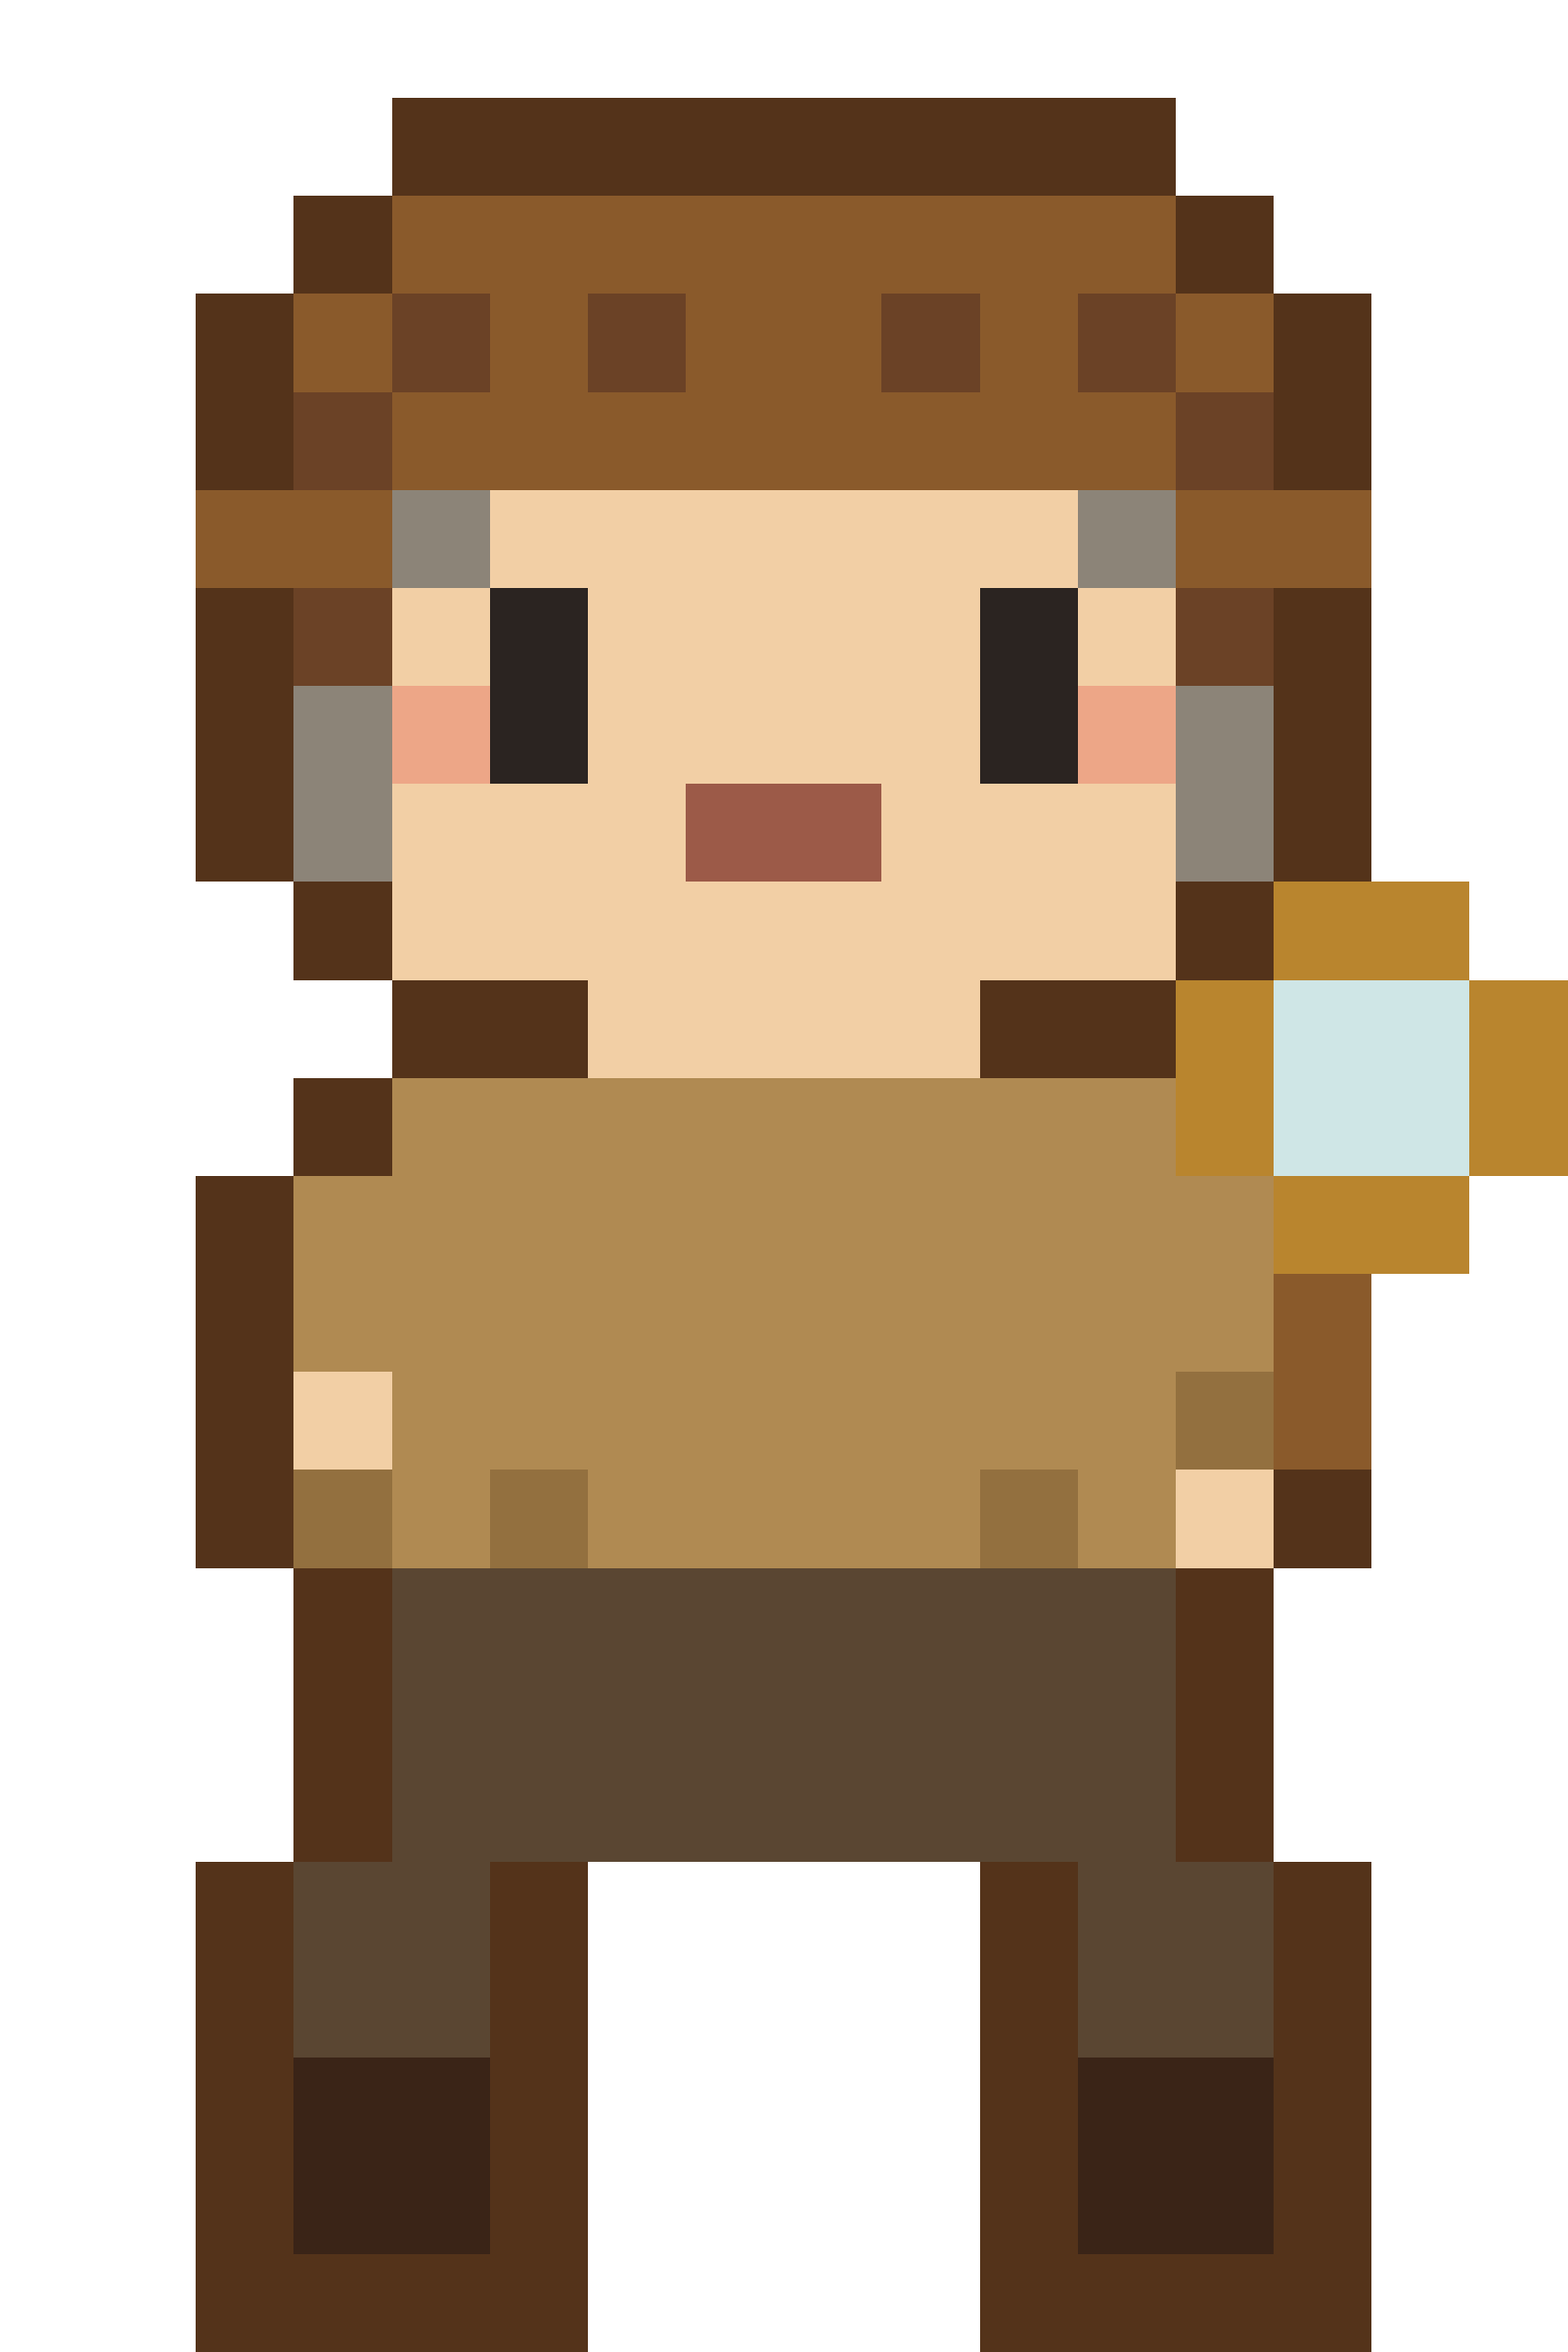
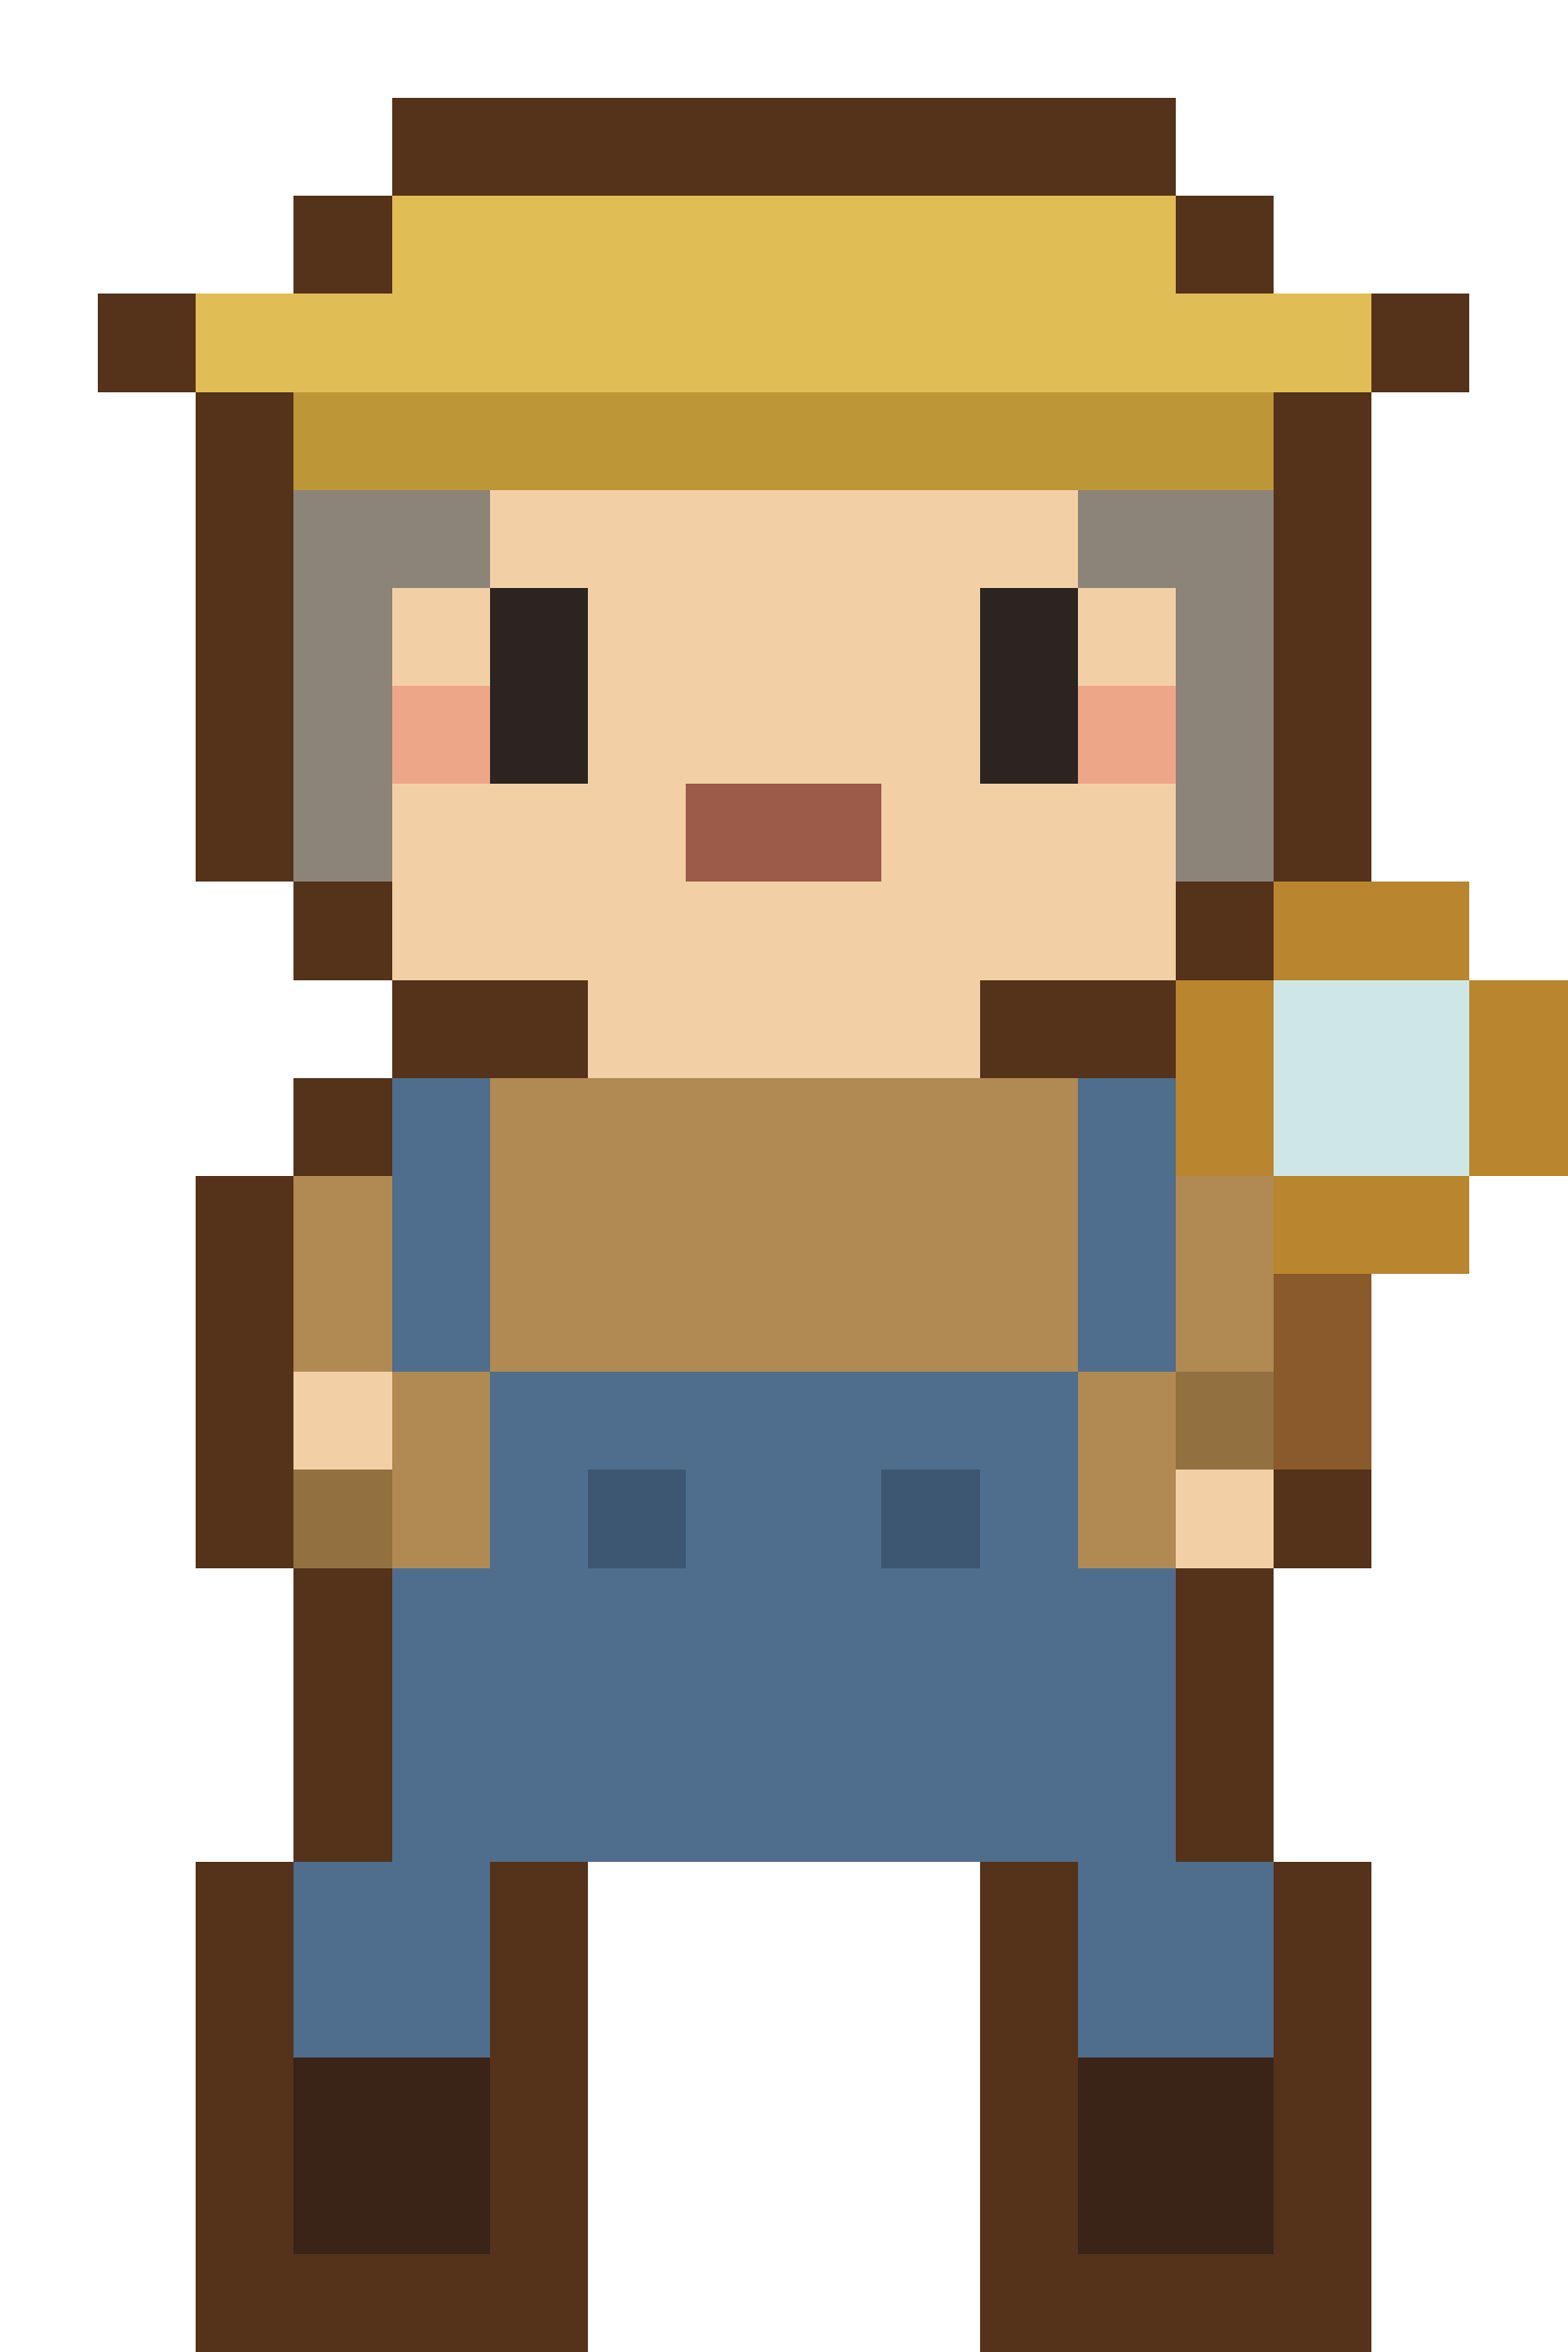
<svg xmlns="http://www.w3.org/2000/svg" viewBox="0 0 16 24" width="16" height="24" shape-rendering="crispEdges" aria-hidden="true" focusable="false">
  <rect x="4" y="1" width="1" height="1" fill="#54331a" />
  <rect x="5" y="1" width="1" height="1" fill="#54331a" />
  <rect x="6" y="1" width="1" height="1" fill="#54331a" />
  <rect x="7" y="1" width="1" height="1" fill="#54331a" />
  <rect x="8" y="1" width="1" height="1" fill="#54331a" />
  <rect x="9" y="1" width="1" height="1" fill="#54331a" />
  <rect x="10" y="1" width="1" height="1" fill="#54331a" />
  <rect x="11" y="1" width="1" height="1" fill="#54331a" />
  <rect x="3" y="2" width="1" height="1" fill="#54331a" />
-   <rect x="4" y="2" width="1" height="1" fill="#8a5a2b" />
-   <rect x="5" y="2" width="1" height="1" fill="#8a5a2b" />
-   <rect x="6" y="2" width="1" height="1" fill="#8a5a2b" />
-   <rect x="7" y="2" width="1" height="1" fill="#8a5a2b" />
-   <rect x="8" y="2" width="1" height="1" fill="#8a5a2b" />
-   <rect x="9" y="2" width="1" height="1" fill="#8a5a2b" />
-   <rect x="10" y="2" width="1" height="1" fill="#8a5a2b" />
-   <rect x="11" y="2" width="1" height="1" fill="#8a5a2b" />
+   <rect x="4" y="2" width="1" height="1" fill="#e0bd55" />
+   <rect x="5" y="2" width="1" height="1" fill="#e0bd55" />
+   <rect x="6" y="2" width="1" height="1" fill="#e0bd55" />
+   <rect x="7" y="2" width="1" height="1" fill="#e0bd55" />
+   <rect x="8" y="2" width="1" height="1" fill="#e0bd55" />
+   <rect x="9" y="2" width="1" height="1" fill="#e0bd55" />
+   <rect x="10" y="2" width="1" height="1" fill="#e0bd55" />
+   <rect x="11" y="2" width="1" height="1" fill="#e0bd55" />
  <rect x="12" y="2" width="1" height="1" fill="#54331a" />
-   <rect x="2" y="3" width="1" height="1" fill="#54331a" />
-   <rect x="3" y="3" width="1" height="1" fill="#8a5a2b" />
-   <rect x="4" y="3" width="1" height="1" fill="#6b4226" />
-   <rect x="5" y="3" width="1" height="1" fill="#8a5a2b" />
-   <rect x="6" y="3" width="1" height="1" fill="#6b4226" />
-   <rect x="7" y="3" width="1" height="1" fill="#8a5a2b" />
-   <rect x="8" y="3" width="1" height="1" fill="#8a5a2b" />
-   <rect x="9" y="3" width="1" height="1" fill="#6b4226" />
-   <rect x="10" y="3" width="1" height="1" fill="#8a5a2b" />
-   <rect x="11" y="3" width="1" height="1" fill="#6b4226" />
-   <rect x="12" y="3" width="1" height="1" fill="#8a5a2b" />
-   <rect x="13" y="3" width="1" height="1" fill="#54331a" />
+   <rect x="1" y="3" width="1" height="1" fill="#54331a" />
+   <rect x="2" y="3" width="1" height="1" fill="#e0bd55" />
+   <rect x="3" y="3" width="1" height="1" fill="#e0bd55" />
+   <rect x="4" y="3" width="1" height="1" fill="#e0bd55" />
+   <rect x="5" y="3" width="1" height="1" fill="#e0bd55" />
+   <rect x="6" y="3" width="1" height="1" fill="#e0bd55" />
+   <rect x="7" y="3" width="1" height="1" fill="#e0bd55" />
+   <rect x="8" y="3" width="1" height="1" fill="#e0bd55" />
+   <rect x="9" y="3" width="1" height="1" fill="#e0bd55" />
+   <rect x="10" y="3" width="1" height="1" fill="#e0bd55" />
+   <rect x="11" y="3" width="1" height="1" fill="#e0bd55" />
+   <rect x="12" y="3" width="1" height="1" fill="#e0bd55" />
+   <rect x="13" y="3" width="1" height="1" fill="#e0bd55" />
+   <rect x="14" y="3" width="1" height="1" fill="#54331a" />
  <rect x="2" y="4" width="1" height="1" fill="#54331a" />
-   <rect x="3" y="4" width="1" height="1" fill="#6b4226" />
-   <rect x="4" y="4" width="1" height="1" fill="#8a5a2b" />
-   <rect x="5" y="4" width="1" height="1" fill="#8a5a2b" />
-   <rect x="6" y="4" width="1" height="1" fill="#8a5a2b" />
-   <rect x="7" y="4" width="1" height="1" fill="#8a5a2b" />
-   <rect x="8" y="4" width="1" height="1" fill="#8a5a2b" />
-   <rect x="9" y="4" width="1" height="1" fill="#8a5a2b" />
-   <rect x="10" y="4" width="1" height="1" fill="#8a5a2b" />
-   <rect x="11" y="4" width="1" height="1" fill="#8a5a2b" />
-   <rect x="12" y="4" width="1" height="1" fill="#6b4226" />
+   <rect x="3" y="4" width="1" height="1" fill="#bd9638" />
+   <rect x="4" y="4" width="1" height="1" fill="#bd9638" />
+   <rect x="5" y="4" width="1" height="1" fill="#bd9638" />
+   <rect x="6" y="4" width="1" height="1" fill="#bd9638" />
+   <rect x="7" y="4" width="1" height="1" fill="#bd9638" />
+   <rect x="8" y="4" width="1" height="1" fill="#bd9638" />
+   <rect x="9" y="4" width="1" height="1" fill="#bd9638" />
+   <rect x="10" y="4" width="1" height="1" fill="#bd9638" />
+   <rect x="11" y="4" width="1" height="1" fill="#bd9638" />
+   <rect x="12" y="4" width="1" height="1" fill="#bd9638" />
  <rect x="13" y="4" width="1" height="1" fill="#54331a" />
-   <rect x="2" y="5" width="1" height="1" fill="#8a5a2b" />
-   <rect x="3" y="5" width="1" height="1" fill="#8a5a2b" />
+   <rect x="2" y="5" width="1" height="1" fill="#54331a" />
+   <rect x="3" y="5" width="1" height="1" fill="#8c8478" />
  <rect x="4" y="5" width="1" height="1" fill="#8c8478" />
  <rect x="5" y="5" width="1" height="1" fill="#f2cfa5" />
  <rect x="6" y="5" width="1" height="1" fill="#f2cfa5" />
  <rect x="7" y="5" width="1" height="1" fill="#f2cfa5" />
  <rect x="8" y="5" width="1" height="1" fill="#f2cfa5" />
  <rect x="9" y="5" width="1" height="1" fill="#f2cfa5" />
  <rect x="10" y="5" width="1" height="1" fill="#f2cfa5" />
  <rect x="11" y="5" width="1" height="1" fill="#8c8478" />
-   <rect x="12" y="5" width="1" height="1" fill="#8a5a2b" />
-   <rect x="13" y="5" width="1" height="1" fill="#8a5a2b" />
+   <rect x="12" y="5" width="1" height="1" fill="#8c8478" />
+   <rect x="13" y="5" width="1" height="1" fill="#54331a" />
  <rect x="2" y="6" width="1" height="1" fill="#54331a" />
-   <rect x="3" y="6" width="1" height="1" fill="#6b4226" />
+   <rect x="3" y="6" width="1" height="1" fill="#8c8478" />
  <rect x="4" y="6" width="1" height="1" fill="#f2cfa5" />
  <rect x="5" y="6" width="1" height="1" fill="#2b2421" />
  <rect x="6" y="6" width="1" height="1" fill="#f2cfa5" />
  <rect x="7" y="6" width="1" height="1" fill="#f2cfa5" />
  <rect x="8" y="6" width="1" height="1" fill="#f2cfa5" />
  <rect x="9" y="6" width="1" height="1" fill="#f2cfa5" />
  <rect x="10" y="6" width="1" height="1" fill="#2b2421" />
  <rect x="11" y="6" width="1" height="1" fill="#f2cfa5" />
-   <rect x="12" y="6" width="1" height="1" fill="#6b4226" />
+   <rect x="12" y="6" width="1" height="1" fill="#8c8478" />
  <rect x="13" y="6" width="1" height="1" fill="#54331a" />
  <rect x="2" y="7" width="1" height="1" fill="#54331a" />
  <rect x="3" y="7" width="1" height="1" fill="#8c8478" />
  <rect x="4" y="7" width="1" height="1" fill="#eda687" />
  <rect x="5" y="7" width="1" height="1" fill="#2b2421" />
  <rect x="6" y="7" width="1" height="1" fill="#f2cfa5" />
  <rect x="7" y="7" width="1" height="1" fill="#f2cfa5" />
  <rect x="8" y="7" width="1" height="1" fill="#f2cfa5" />
  <rect x="9" y="7" width="1" height="1" fill="#f2cfa5" />
  <rect x="10" y="7" width="1" height="1" fill="#2b2421" />
  <rect x="11" y="7" width="1" height="1" fill="#eda687" />
  <rect x="12" y="7" width="1" height="1" fill="#8c8478" />
  <rect x="13" y="7" width="1" height="1" fill="#54331a" />
  <rect x="2" y="8" width="1" height="1" fill="#54331a" />
  <rect x="3" y="8" width="1" height="1" fill="#8c8478" />
  <rect x="4" y="8" width="1" height="1" fill="#f2cfa5" />
  <rect x="5" y="8" width="1" height="1" fill="#f2cfa5" />
  <rect x="6" y="8" width="1" height="1" fill="#f2cfa5" />
  <rect x="7" y="8" width="1" height="1" fill="#9c5a48" />
  <rect x="8" y="8" width="1" height="1" fill="#9c5a48" />
  <rect x="9" y="8" width="1" height="1" fill="#f2cfa5" />
  <rect x="10" y="8" width="1" height="1" fill="#f2cfa5" />
  <rect x="11" y="8" width="1" height="1" fill="#f2cfa5" />
  <rect x="12" y="8" width="1" height="1" fill="#8c8478" />
  <rect x="13" y="8" width="1" height="1" fill="#54331a" />
  <rect x="3" y="9" width="1" height="1" fill="#54331a" />
  <rect x="4" y="9" width="1" height="1" fill="#f2cfa5" />
  <rect x="5" y="9" width="1" height="1" fill="#f2cfa5" />
  <rect x="6" y="9" width="1" height="1" fill="#f2cfa5" />
  <rect x="7" y="9" width="1" height="1" fill="#f2cfa5" />
  <rect x="8" y="9" width="1" height="1" fill="#f2cfa5" />
  <rect x="9" y="9" width="1" height="1" fill="#f2cfa5" />
  <rect x="10" y="9" width="1" height="1" fill="#f2cfa5" />
  <rect x="11" y="9" width="1" height="1" fill="#f2cfa5" />
  <rect x="12" y="9" width="1" height="1" fill="#54331a" />
  <rect x="13" y="9" width="1" height="1" fill="#b9852e" />
  <rect x="14" y="9" width="1" height="1" fill="#b9852e" />
  <rect x="4" y="10" width="1" height="1" fill="#54331a" />
  <rect x="5" y="10" width="1" height="1" fill="#54331a" />
  <rect x="6" y="10" width="1" height="1" fill="#f2cfa5" />
  <rect x="7" y="10" width="1" height="1" fill="#f2cfa5" />
  <rect x="8" y="10" width="1" height="1" fill="#f2cfa5" />
  <rect x="9" y="10" width="1" height="1" fill="#f2cfa5" />
  <rect x="10" y="10" width="1" height="1" fill="#54331a" />
  <rect x="11" y="10" width="1" height="1" fill="#54331a" />
  <rect x="12" y="10" width="1" height="1" fill="#b9852e" />
  <rect x="13" y="10" width="1" height="1" fill="#cfe6e6" />
  <rect x="14" y="10" width="1" height="1" fill="#cfe6e6" />
  <rect x="15" y="10" width="1" height="1" fill="#b9852e" />
  <rect x="3" y="11" width="1" height="1" fill="#54331a" />
-   <rect x="4" y="11" width="1" height="1" fill="#b08a52" />
+   <rect x="4" y="11" width="1" height="1" fill="#4f6d8c" />
  <rect x="5" y="11" width="1" height="1" fill="#b08a52" />
  <rect x="6" y="11" width="1" height="1" fill="#b08a52" />
  <rect x="7" y="11" width="1" height="1" fill="#b08a52" />
  <rect x="8" y="11" width="1" height="1" fill="#b08a52" />
  <rect x="9" y="11" width="1" height="1" fill="#b08a52" />
  <rect x="10" y="11" width="1" height="1" fill="#b08a52" />
-   <rect x="11" y="11" width="1" height="1" fill="#b08a52" />
+   <rect x="11" y="11" width="1" height="1" fill="#4f6d8c" />
  <rect x="12" y="11" width="1" height="1" fill="#b9852e" />
  <rect x="13" y="11" width="1" height="1" fill="#cfe6e6" />
  <rect x="14" y="11" width="1" height="1" fill="#cfe6e6" />
  <rect x="15" y="11" width="1" height="1" fill="#b9852e" />
  <rect x="2" y="12" width="1" height="1" fill="#54331a" />
  <rect x="3" y="12" width="1" height="1" fill="#b08a52" />
-   <rect x="4" y="12" width="1" height="1" fill="#b08a52" />
+   <rect x="4" y="12" width="1" height="1" fill="#4f6d8c" />
  <rect x="5" y="12" width="1" height="1" fill="#b08a52" />
  <rect x="6" y="12" width="1" height="1" fill="#b08a52" />
  <rect x="7" y="12" width="1" height="1" fill="#b08a52" />
  <rect x="8" y="12" width="1" height="1" fill="#b08a52" />
  <rect x="9" y="12" width="1" height="1" fill="#b08a52" />
  <rect x="10" y="12" width="1" height="1" fill="#b08a52" />
-   <rect x="11" y="12" width="1" height="1" fill="#b08a52" />
+   <rect x="11" y="12" width="1" height="1" fill="#4f6d8c" />
  <rect x="12" y="12" width="1" height="1" fill="#b08a52" />
  <rect x="13" y="12" width="1" height="1" fill="#b9852e" />
  <rect x="14" y="12" width="1" height="1" fill="#b9852e" />
  <rect x="2" y="13" width="1" height="1" fill="#54331a" />
  <rect x="3" y="13" width="1" height="1" fill="#b08a52" />
-   <rect x="4" y="13" width="1" height="1" fill="#b08a52" />
+   <rect x="4" y="13" width="1" height="1" fill="#4f6d8c" />
  <rect x="5" y="13" width="1" height="1" fill="#b08a52" />
  <rect x="6" y="13" width="1" height="1" fill="#b08a52" />
  <rect x="7" y="13" width="1" height="1" fill="#b08a52" />
  <rect x="8" y="13" width="1" height="1" fill="#b08a52" />
  <rect x="9" y="13" width="1" height="1" fill="#b08a52" />
  <rect x="10" y="13" width="1" height="1" fill="#b08a52" />
-   <rect x="11" y="13" width="1" height="1" fill="#b08a52" />
+   <rect x="11" y="13" width="1" height="1" fill="#4f6d8c" />
  <rect x="12" y="13" width="1" height="1" fill="#b08a52" />
  <rect x="13" y="13" width="1" height="1" fill="#8a5a2b" />
  <rect x="2" y="14" width="1" height="1" fill="#54331a" />
  <rect x="3" y="14" width="1" height="1" fill="#f2cfa5" />
  <rect x="4" y="14" width="1" height="1" fill="#b08a52" />
-   <rect x="5" y="14" width="1" height="1" fill="#b08a52" />
-   <rect x="6" y="14" width="1" height="1" fill="#b08a52" />
-   <rect x="7" y="14" width="1" height="1" fill="#b08a52" />
-   <rect x="8" y="14" width="1" height="1" fill="#b08a52" />
-   <rect x="9" y="14" width="1" height="1" fill="#b08a52" />
-   <rect x="10" y="14" width="1" height="1" fill="#b08a52" />
+   <rect x="5" y="14" width="1" height="1" fill="#4f6d8c" />
+   <rect x="6" y="14" width="1" height="1" fill="#4f6d8c" />
+   <rect x="7" y="14" width="1" height="1" fill="#4f6d8c" />
+   <rect x="8" y="14" width="1" height="1" fill="#4f6d8c" />
+   <rect x="9" y="14" width="1" height="1" fill="#4f6d8c" />
+   <rect x="10" y="14" width="1" height="1" fill="#4f6d8c" />
  <rect x="11" y="14" width="1" height="1" fill="#b08a52" />
  <rect x="12" y="14" width="1" height="1" fill="#93703f" />
  <rect x="13" y="14" width="1" height="1" fill="#8a5a2b" />
  <rect x="2" y="15" width="1" height="1" fill="#54331a" />
  <rect x="3" y="15" width="1" height="1" fill="#93703f" />
  <rect x="4" y="15" width="1" height="1" fill="#b08a52" />
-   <rect x="5" y="15" width="1" height="1" fill="#93703f" />
-   <rect x="6" y="15" width="1" height="1" fill="#b08a52" />
-   <rect x="7" y="15" width="1" height="1" fill="#b08a52" />
-   <rect x="8" y="15" width="1" height="1" fill="#b08a52" />
-   <rect x="9" y="15" width="1" height="1" fill="#b08a52" />
-   <rect x="10" y="15" width="1" height="1" fill="#93703f" />
+   <rect x="5" y="15" width="1" height="1" fill="#4f6d8c" />
+   <rect x="6" y="15" width="1" height="1" fill="#3d5773" />
+   <rect x="7" y="15" width="1" height="1" fill="#4f6d8c" />
+   <rect x="8" y="15" width="1" height="1" fill="#4f6d8c" />
+   <rect x="9" y="15" width="1" height="1" fill="#3d5773" />
+   <rect x="10" y="15" width="1" height="1" fill="#4f6d8c" />
  <rect x="11" y="15" width="1" height="1" fill="#b08a52" />
  <rect x="12" y="15" width="1" height="1" fill="#f2cfa5" />
  <rect x="13" y="15" width="1" height="1" fill="#54331a" />
  <rect x="3" y="16" width="1" height="1" fill="#54331a" />
-   <rect x="4" y="16" width="1" height="1" fill="#5a4632" />
-   <rect x="5" y="16" width="1" height="1" fill="#5a4632" />
-   <rect x="6" y="16" width="1" height="1" fill="#5a4632" />
-   <rect x="7" y="16" width="1" height="1" fill="#5a4632" />
-   <rect x="8" y="16" width="1" height="1" fill="#5a4632" />
-   <rect x="9" y="16" width="1" height="1" fill="#5a4632" />
-   <rect x="10" y="16" width="1" height="1" fill="#5a4632" />
-   <rect x="11" y="16" width="1" height="1" fill="#5a4632" />
+   <rect x="4" y="16" width="1" height="1" fill="#4f6d8c" />
+   <rect x="5" y="16" width="1" height="1" fill="#4f6d8c" />
+   <rect x="6" y="16" width="1" height="1" fill="#4f6d8c" />
+   <rect x="7" y="16" width="1" height="1" fill="#4f6d8c" />
+   <rect x="8" y="16" width="1" height="1" fill="#4f6d8c" />
+   <rect x="9" y="16" width="1" height="1" fill="#4f6d8c" />
+   <rect x="10" y="16" width="1" height="1" fill="#4f6d8c" />
+   <rect x="11" y="16" width="1" height="1" fill="#4f6d8c" />
  <rect x="12" y="16" width="1" height="1" fill="#54331a" />
  <rect x="3" y="17" width="1" height="1" fill="#54331a" />
-   <rect x="4" y="17" width="1" height="1" fill="#5a4632" />
-   <rect x="5" y="17" width="1" height="1" fill="#5a4632" />
-   <rect x="6" y="17" width="1" height="1" fill="#5a4632" />
-   <rect x="7" y="17" width="1" height="1" fill="#5a4632" />
-   <rect x="8" y="17" width="1" height="1" fill="#5a4632" />
-   <rect x="9" y="17" width="1" height="1" fill="#5a4632" />
-   <rect x="10" y="17" width="1" height="1" fill="#5a4632" />
-   <rect x="11" y="17" width="1" height="1" fill="#5a4632" />
+   <rect x="4" y="17" width="1" height="1" fill="#4f6d8c" />
+   <rect x="5" y="17" width="1" height="1" fill="#4f6d8c" />
+   <rect x="6" y="17" width="1" height="1" fill="#4f6d8c" />
+   <rect x="7" y="17" width="1" height="1" fill="#4f6d8c" />
+   <rect x="8" y="17" width="1" height="1" fill="#4f6d8c" />
+   <rect x="9" y="17" width="1" height="1" fill="#4f6d8c" />
+   <rect x="10" y="17" width="1" height="1" fill="#4f6d8c" />
+   <rect x="11" y="17" width="1" height="1" fill="#4f6d8c" />
  <rect x="12" y="17" width="1" height="1" fill="#54331a" />
  <rect x="3" y="18" width="1" height="1" fill="#54331a" />
-   <rect x="4" y="18" width="1" height="1" fill="#5a4632" />
-   <rect x="5" y="18" width="1" height="1" fill="#5a4632" />
-   <rect x="6" y="18" width="1" height="1" fill="#5a4632" />
-   <rect x="7" y="18" width="1" height="1" fill="#5a4632" />
-   <rect x="8" y="18" width="1" height="1" fill="#5a4632" />
-   <rect x="9" y="18" width="1" height="1" fill="#5a4632" />
-   <rect x="10" y="18" width="1" height="1" fill="#5a4632" />
-   <rect x="11" y="18" width="1" height="1" fill="#5a4632" />
+   <rect x="4" y="18" width="1" height="1" fill="#4f6d8c" />
+   <rect x="5" y="18" width="1" height="1" fill="#4f6d8c" />
+   <rect x="6" y="18" width="1" height="1" fill="#4f6d8c" />
+   <rect x="7" y="18" width="1" height="1" fill="#4f6d8c" />
+   <rect x="8" y="18" width="1" height="1" fill="#4f6d8c" />
+   <rect x="9" y="18" width="1" height="1" fill="#4f6d8c" />
+   <rect x="10" y="18" width="1" height="1" fill="#4f6d8c" />
+   <rect x="11" y="18" width="1" height="1" fill="#4f6d8c" />
  <rect x="12" y="18" width="1" height="1" fill="#54331a" />
  <rect x="2" y="19" width="1" height="1" fill="#54331a" />
-   <rect x="3" y="19" width="1" height="1" fill="#5a4632" />
-   <rect x="4" y="19" width="1" height="1" fill="#5a4632" />
+   <rect x="3" y="19" width="1" height="1" fill="#4f6d8c" />
+   <rect x="4" y="19" width="1" height="1" fill="#4f6d8c" />
  <rect x="5" y="19" width="1" height="1" fill="#54331a" />
  <rect x="10" y="19" width="1" height="1" fill="#54331a" />
-   <rect x="11" y="19" width="1" height="1" fill="#5a4632" />
-   <rect x="12" y="19" width="1" height="1" fill="#5a4632" />
+   <rect x="11" y="19" width="1" height="1" fill="#4f6d8c" />
+   <rect x="12" y="19" width="1" height="1" fill="#4f6d8c" />
  <rect x="13" y="19" width="1" height="1" fill="#54331a" />
  <rect x="2" y="20" width="1" height="1" fill="#54331a" />
-   <rect x="3" y="20" width="1" height="1" fill="#5a4632" />
-   <rect x="4" y="20" width="1" height="1" fill="#5a4632" />
+   <rect x="3" y="20" width="1" height="1" fill="#4f6d8c" />
+   <rect x="4" y="20" width="1" height="1" fill="#4f6d8c" />
  <rect x="5" y="20" width="1" height="1" fill="#54331a" />
  <rect x="10" y="20" width="1" height="1" fill="#54331a" />
-   <rect x="11" y="20" width="1" height="1" fill="#5a4632" />
-   <rect x="12" y="20" width="1" height="1" fill="#5a4632" />
+   <rect x="11" y="20" width="1" height="1" fill="#4f6d8c" />
+   <rect x="12" y="20" width="1" height="1" fill="#4f6d8c" />
  <rect x="13" y="20" width="1" height="1" fill="#54331a" />
  <rect x="2" y="21" width="1" height="1" fill="#54331a" />
  <rect x="3" y="21" width="1" height="1" fill="#3a2417" />
  <rect x="4" y="21" width="1" height="1" fill="#3a2417" />
  <rect x="5" y="21" width="1" height="1" fill="#54331a" />
  <rect x="10" y="21" width="1" height="1" fill="#54331a" />
  <rect x="11" y="21" width="1" height="1" fill="#3a2417" />
  <rect x="12" y="21" width="1" height="1" fill="#3a2417" />
  <rect x="13" y="21" width="1" height="1" fill="#54331a" />
  <rect x="2" y="22" width="1" height="1" fill="#54331a" />
  <rect x="3" y="22" width="1" height="1" fill="#3a2417" />
  <rect x="4" y="22" width="1" height="1" fill="#3a2417" />
  <rect x="5" y="22" width="1" height="1" fill="#54331a" />
  <rect x="10" y="22" width="1" height="1" fill="#54331a" />
  <rect x="11" y="22" width="1" height="1" fill="#3a2417" />
  <rect x="12" y="22" width="1" height="1" fill="#3a2417" />
  <rect x="13" y="22" width="1" height="1" fill="#54331a" />
  <rect x="2" y="23" width="1" height="1" fill="#54331a" />
  <rect x="3" y="23" width="1" height="1" fill="#54331a" />
  <rect x="4" y="23" width="1" height="1" fill="#54331a" />
  <rect x="5" y="23" width="1" height="1" fill="#54331a" />
  <rect x="10" y="23" width="1" height="1" fill="#54331a" />
  <rect x="11" y="23" width="1" height="1" fill="#54331a" />
  <rect x="12" y="23" width="1" height="1" fill="#54331a" />
  <rect x="13" y="23" width="1" height="1" fill="#54331a" />
</svg>
